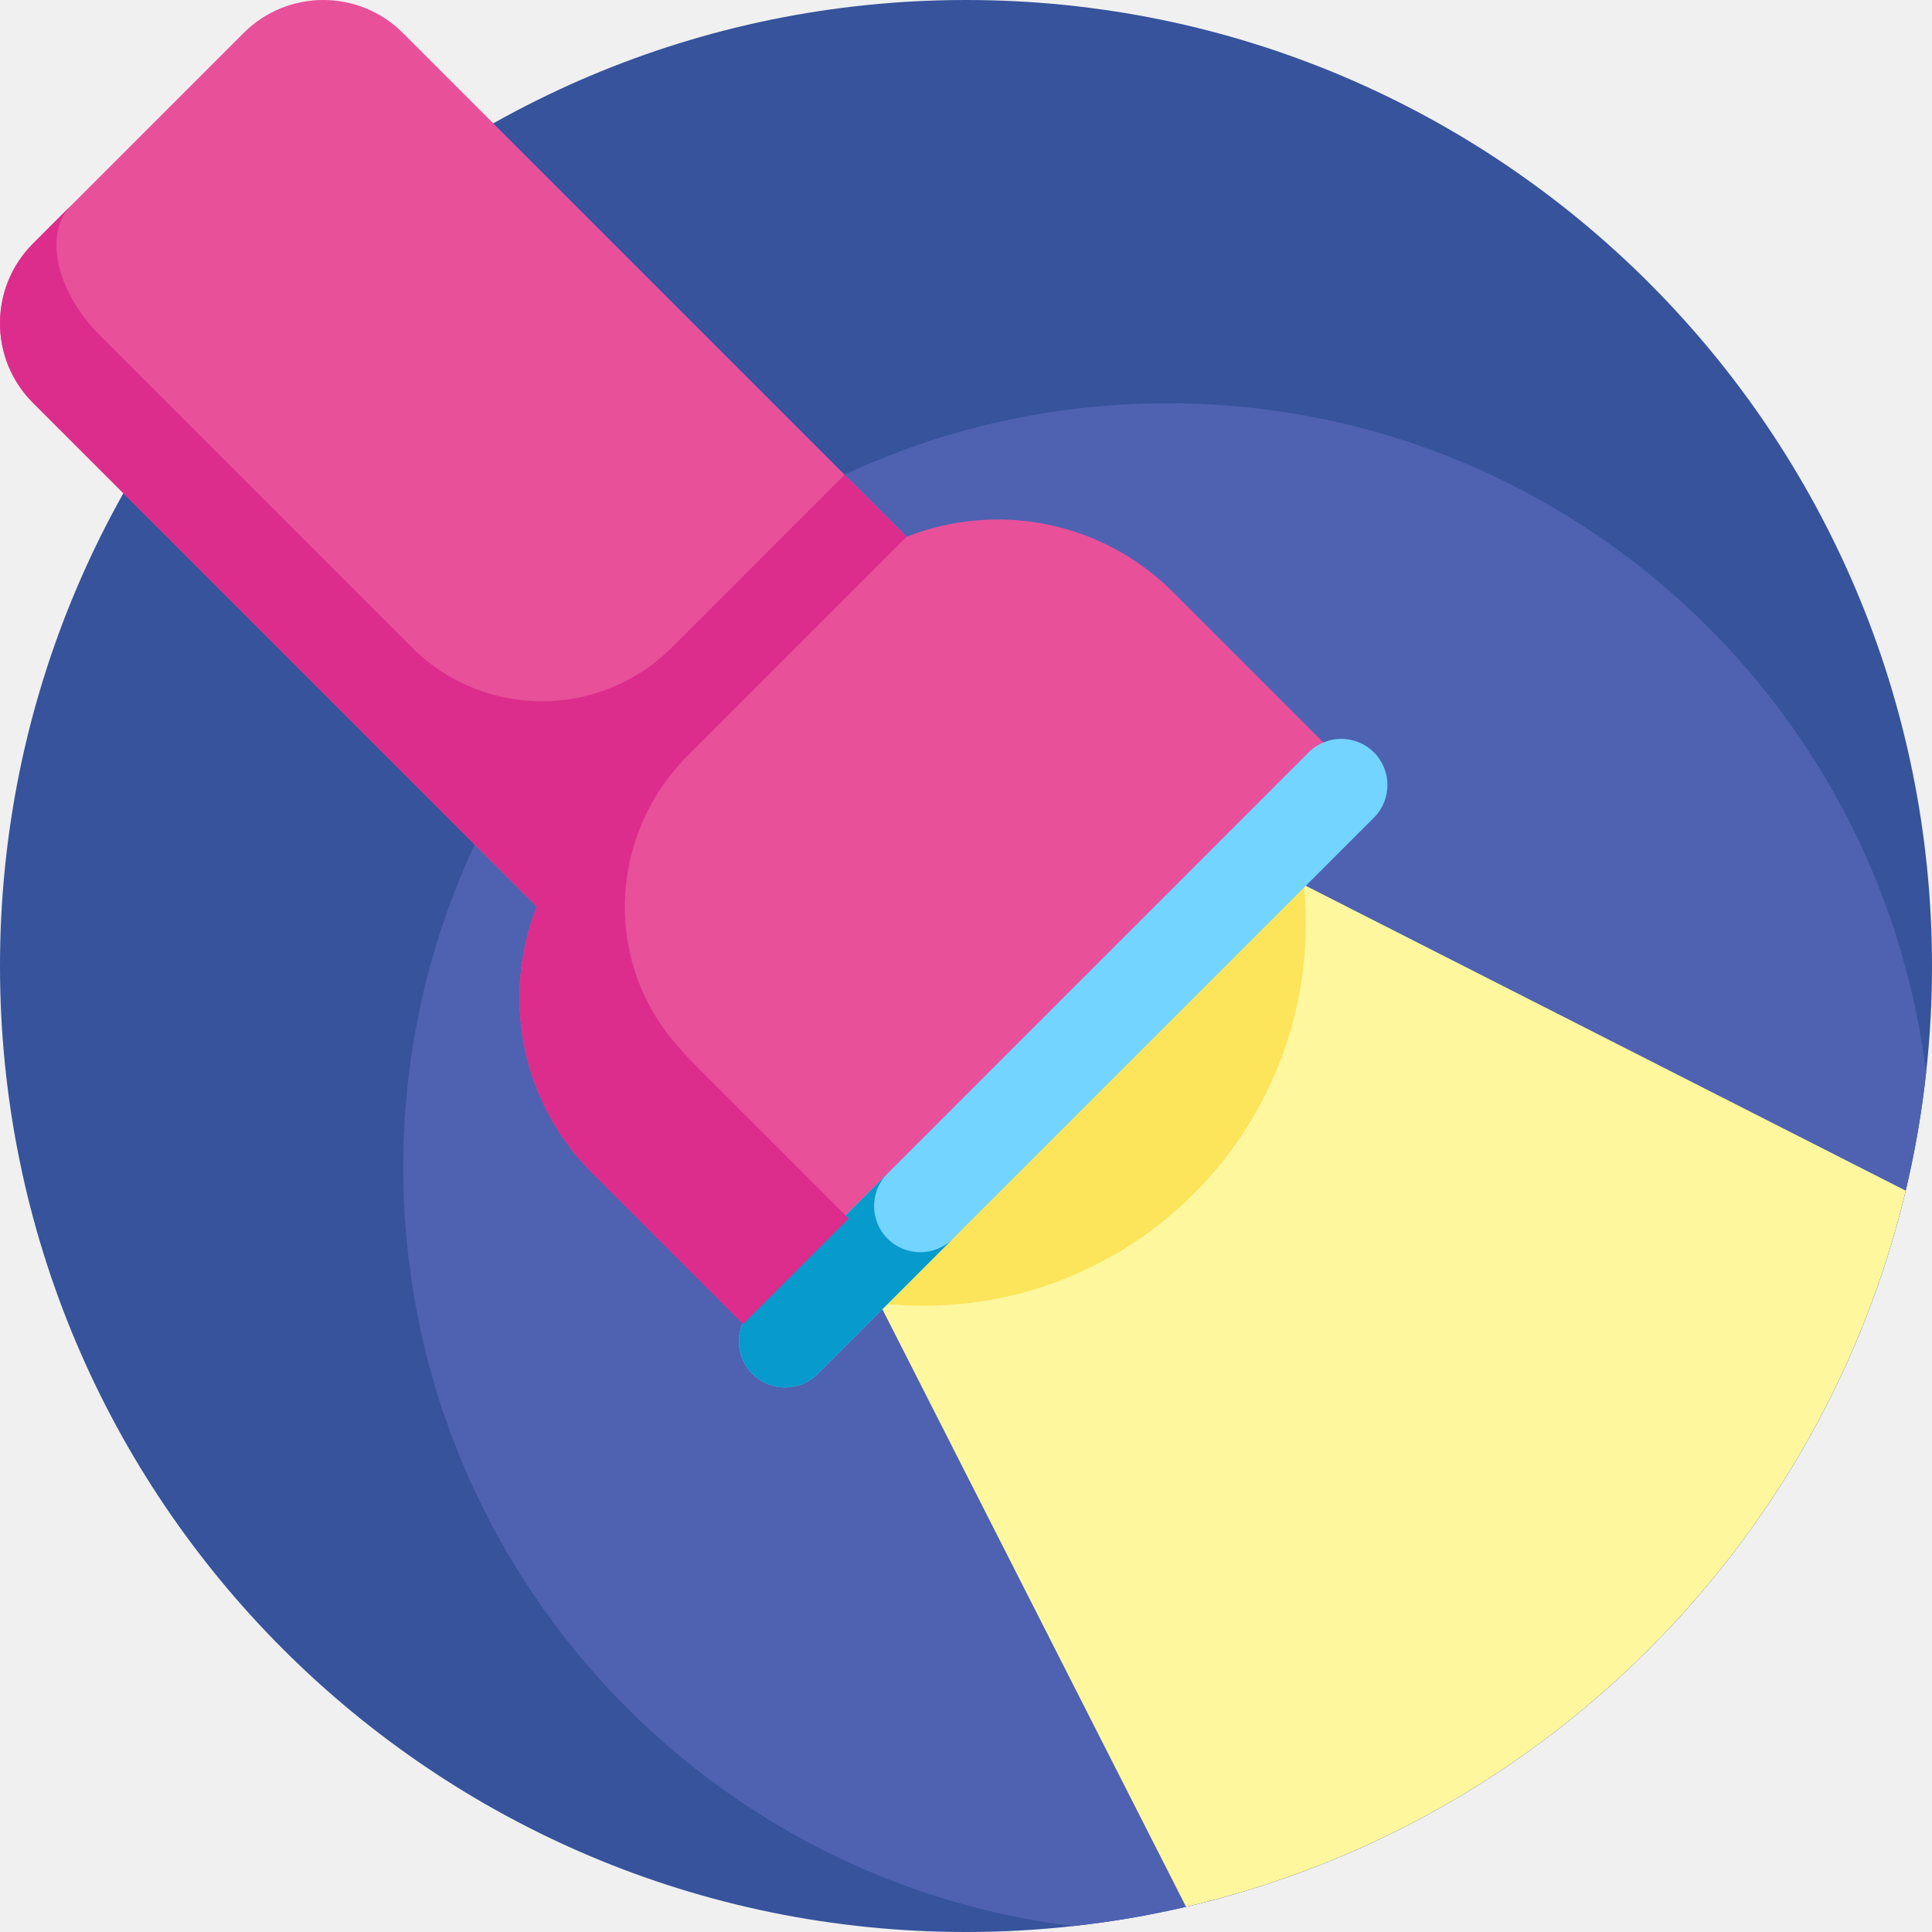
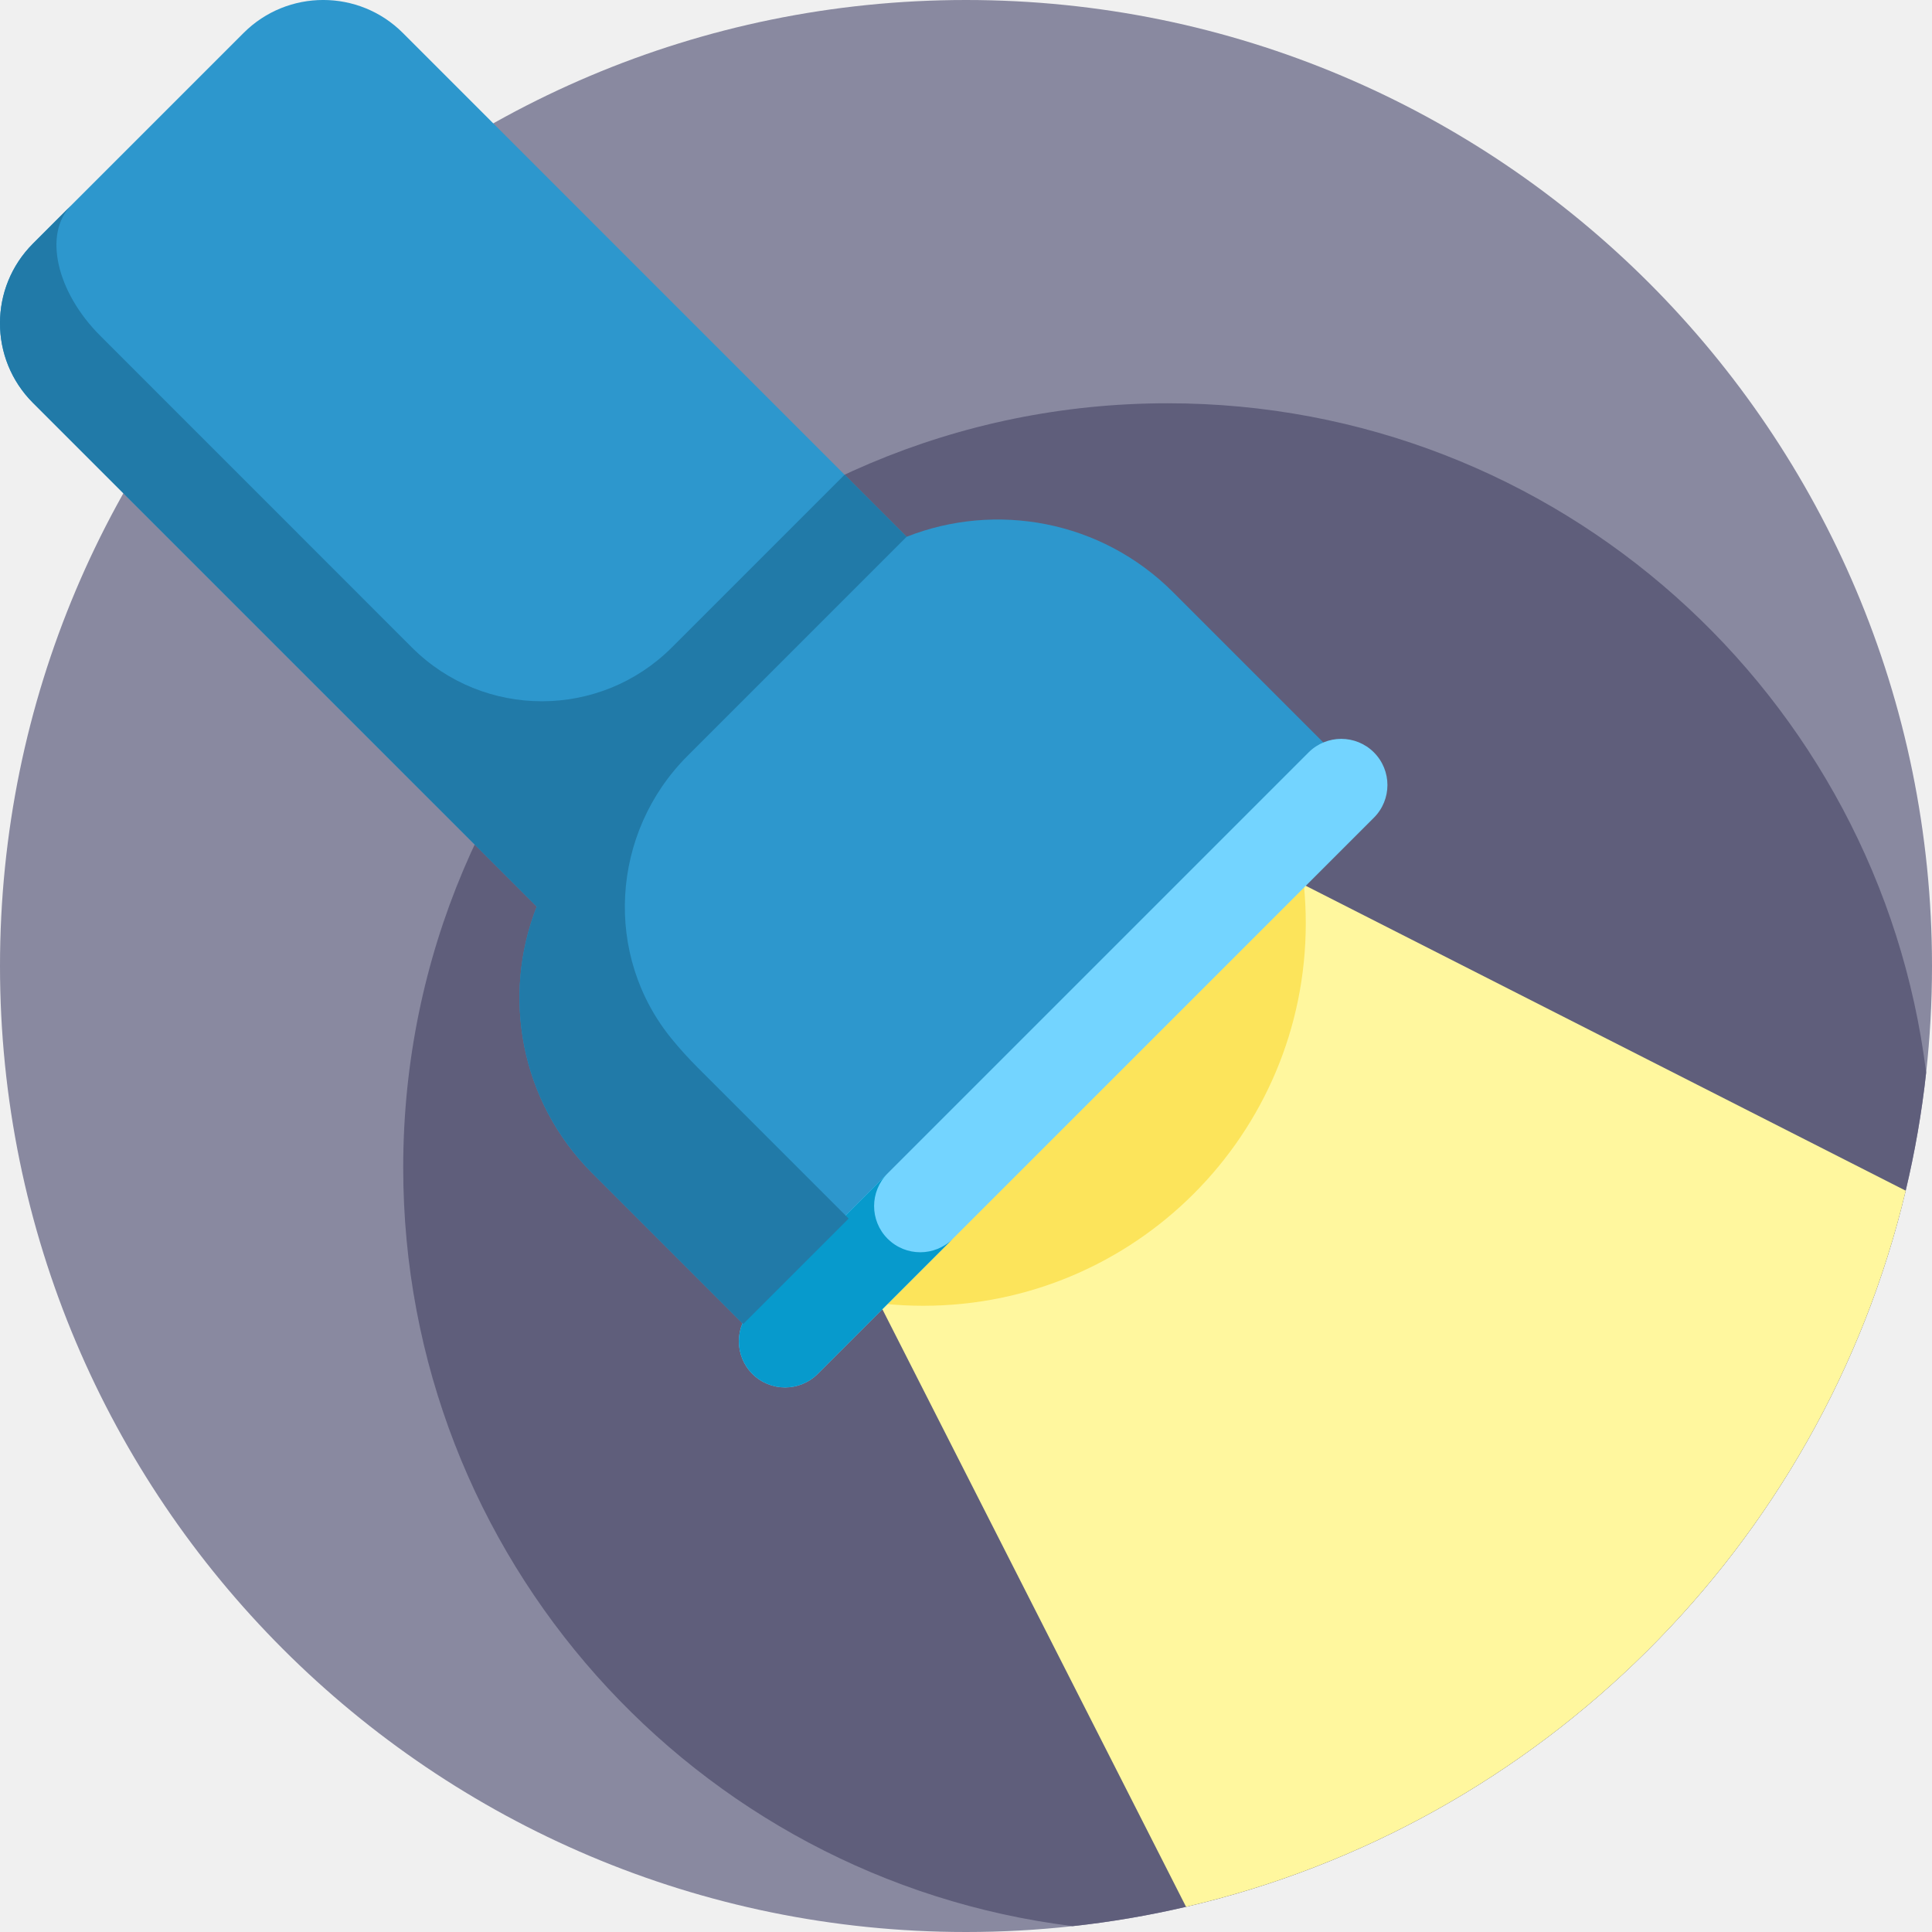
- <svg xmlns="http://www.w3.org/2000/svg" version="1.1" width="512" height="512" x="0" y="0" viewBox="0 0 512 512" style="enable-background:new 0 0 512 512" xml:space="preserve" class="">
-   <g>
-     <path style="" d="M512,256.001c0,9.55-0.522,18.975-1.557,28.254c-1.16,10.637-2.978,21.076-5.413,31.284  c-22.371,93.978-96.569,167.852-190.715,189.785c-9.812,2.288-19.843,4.012-30.051,5.12C274.986,511.478,265.551,512,256,512  c-141.385,0-256-114.615-256-256s114.615-256,256-256S512,114.615,512,256.001z" fill="#36539c" data-original="#36539c" />
-     <path style="" d="M510.443,284.255c-1.16,10.637-2.978,21.076-5.413,31.284  c-22.371,93.978-96.569,167.852-190.715,189.785c-9.812,2.288-19.843,4.012-30.051,5.12  c-99.997-12.392-177.403-97.667-177.403-201.017c0-111.867,90.697-202.564,202.574-202.564  C412.777,106.862,498.051,184.268,510.443,284.255z" fill="#4e62b1" data-original="#4e62b1" />
-     <path style="" d="M505.031,315.539c-22.371,93.978-96.569,167.852-190.715,189.785l-87.448-172.084L332.33,227.778  L505.031,315.539z" fill="#fff79e" data-original="#fff79e" />
-     <circle style="" cx="244.674" cy="244.674" r="101.366" fill="#fce45b" data-original="#fce45b" />
-     <path style="" d="M310.851,156.906c-19.083-19.083-46.98-23.963-70.583-14.663L106.771,8.744  c-11.659-11.659-30.561-11.659-42.22,0L8.747,64.548c-11.659,11.659-11.659,30.561,0,42.22l133.498,133.498  c-9.3,23.603-4.42,51.5,14.663,70.583l40.043,40.043l153.944-153.944L310.851,156.906z" fill="#e8509a" data-original="#e8509a" class="" />
-     <path style="" d="M199.392,364.104L199.392,364.104c-4.777-4.777-4.777-12.524,0-17.301L346.804,199.39  c4.777-4.777,12.523-4.777,17.301,0l0,0c4.777,4.777,4.777,12.523,0,17.301L216.693,364.104  C211.916,368.881,204.169,368.881,199.392,364.104z" fill="#73d4ff" data-original="#73d4ff" />
-     <path style="" d="M235.227,328.269c-4.777-4.777-4.777-12.523,0-17.301l-35.835,35.835  c-4.777,4.777-4.777,12.524,0,17.301c4.777,4.777,12.523,4.777,17.301,0l35.834-35.834  C247.75,333.047,240.004,333.047,235.227,328.269z" fill="#079acc" data-original="#079acc" />
-     <path style="" d="M182.194,200.321l58.076-58.076l-16.441-16.441l-45.768,45.768c-19.03,19.03-49.882,19.03-68.912,0  l-82.6-82.6C14.89,77.313,11.454,61.848,18.878,54.424L8.744,64.558c-11.658,11.658-11.658,30.559,0,42.217l133.498,133.497  c-9.302,23.605-4.416,51.495,14.665,70.576l40.042,40.042l27.955-27.955l-40.042-40.042c-2.41-2.41-4.659-4.893-6.745-7.429  C159.852,253.248,161.857,220.658,182.194,200.321z" fill="#dc2d8d" data-original="#dc2d8d" class="" />
-     <g>
- </g>
-     <g>
- </g>
-     <g>
- </g>
-     <g>
- </g>
-     <g>
- </g>
-     <g>
- </g>
-     <g>
- </g>
-     <g>
- </g>
-     <g>
- </g>
-     <g>
- </g>
-     <g>
- </g>
-     <g>
- </g>
-     <g>
- </g>
-     <g>
- </g>
-     <g>
- </g>
+ <svg xmlns="http://www.w3.org/2000/svg" width="30" height="30" viewBox="0 0 30 30" fill="none">
+   <g clip-path="url(#clip0_233_47)">
+     <path d="M30 15C30 15.56 29.969 16.112 29.909 16.656C29.841 17.279 29.734 17.89 29.592 18.489C28.281 23.995 23.933 28.324 18.417 29.609C17.842 29.743 17.254 29.844 16.656 29.909C16.113 29.969 15.56 30 15 30C6.716 30 0 23.284 0 15C0 6.716 6.716 0 15 0C23.284 0 30 6.716 30 15Z" fill="#8989A0" />
+     <path d="M29.909 16.656C29.841 17.279 29.734 17.89 29.591 18.489C28.281 23.995 23.933 28.324 18.417 29.609C17.842 29.743 17.254 29.844 16.656 29.909C10.797 29.183 6.261 24.186 6.261 18.131C6.261 11.576 11.575 6.262 18.131 6.262C24.186 6.261 29.183 10.797 29.909 16.656Z" fill="#5F5E7B" />
+     <path d="M29.592 18.489C28.281 23.995 23.933 28.324 18.417 29.609L13.293 19.526L19.472 13.346L29.592 18.489Z" fill="#FFF79E" />
+     <path d="M14.336 20.276C17.617 20.276 20.276 17.617 20.276 14.336C20.276 11.056 17.617 8.397 14.336 8.397C11.056 8.397 8.397 11.056 8.397 14.336C8.397 17.617 11.056 20.276 14.336 20.276Z" fill="#FCE45B" />
+     <path d="M18.214 9.194C17.096 8.076 15.461 7.79 14.078 8.335L6.256 0.512C5.573 -0.171 4.465 -0.171 3.782 0.512L0.512 3.782C-0.171 4.465 -0.171 5.573 0.512 6.256L8.335 14.078C7.79 15.461 8.076 17.096 9.194 18.214L11.54 20.56L20.56 11.54L18.214 9.194Z" fill="#2D97CD" />
+     <path d="M11.683 21.334C11.403 21.054 11.403 20.6 11.683 20.32L20.32 11.683C20.6 11.403 21.054 11.403 21.334 11.683C21.614 11.963 21.614 12.417 21.334 12.697L12.697 21.334C12.417 21.614 11.963 21.614 11.683 21.334Z" fill="#73D4FF" />
+     <path d="M13.783 19.235C13.503 18.955 13.503 18.501 13.783 18.221L11.683 20.32C11.403 20.6 11.403 21.054 11.683 21.334C11.963 21.614 12.417 21.614 12.697 21.334L14.796 19.235C14.517 19.515 14.063 19.515 13.783 19.235Z" fill="#079ACC" />
+     <path d="M10.675 11.738L14.078 8.335L13.115 7.371L10.433 10.053C9.318 11.168 7.51 11.168 6.395 10.053L1.556 5.213C0.872 4.53 0.671 3.624 1.106 3.189L0.512 3.783C-0.171 4.466 -0.171 5.573 0.512 6.256L8.334 14.078C7.789 15.461 8.076 17.096 9.194 18.214L11.54 20.56L13.178 18.922L10.832 16.576C10.691 16.434 10.559 16.289 10.437 16.14C9.366 14.839 9.484 12.929 10.675 11.738Z" fill="#217AA8" />
  </g>
+   <defs>
+     <clipPath id="clip0_233_47">
+       <rect width="30" height="30" fill="white" />
+     </clipPath>
+   </defs>
</svg>
